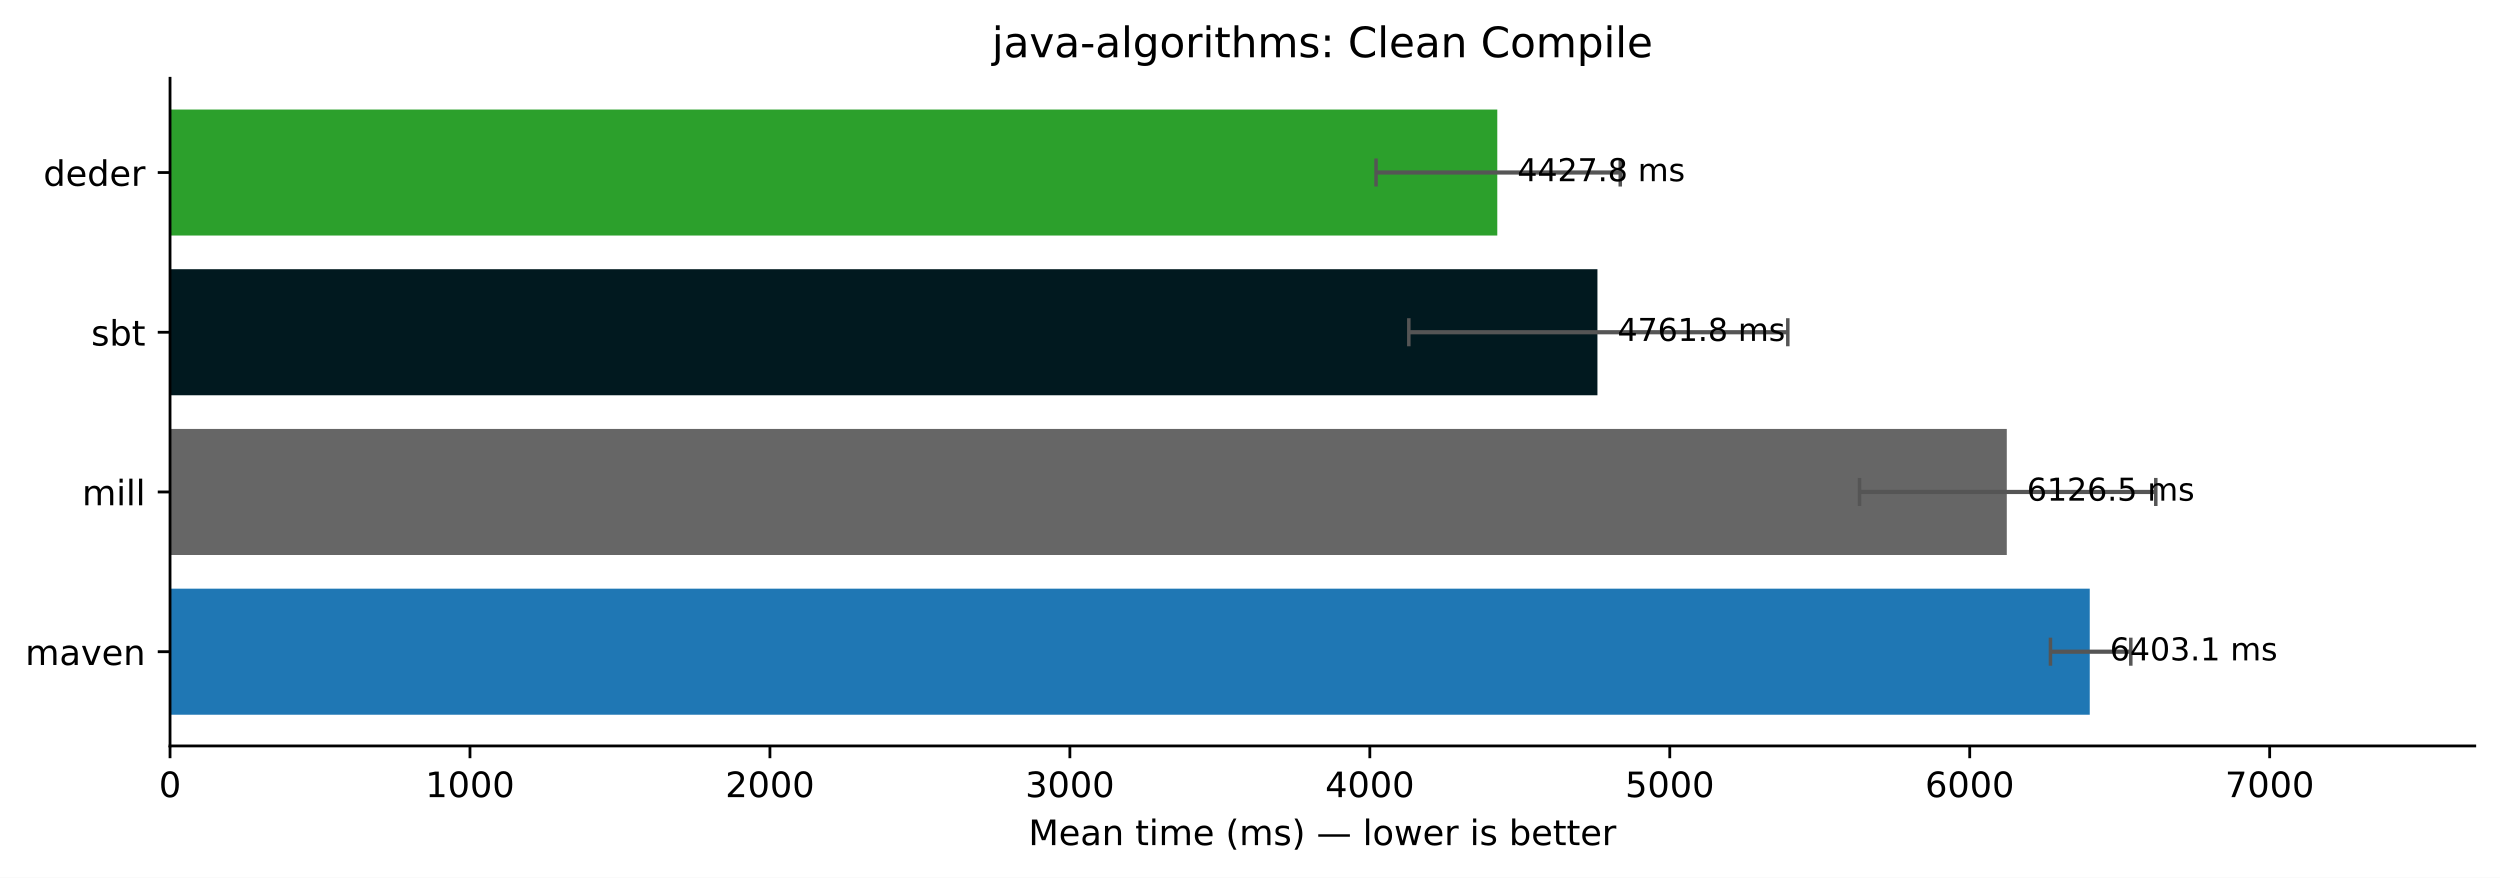
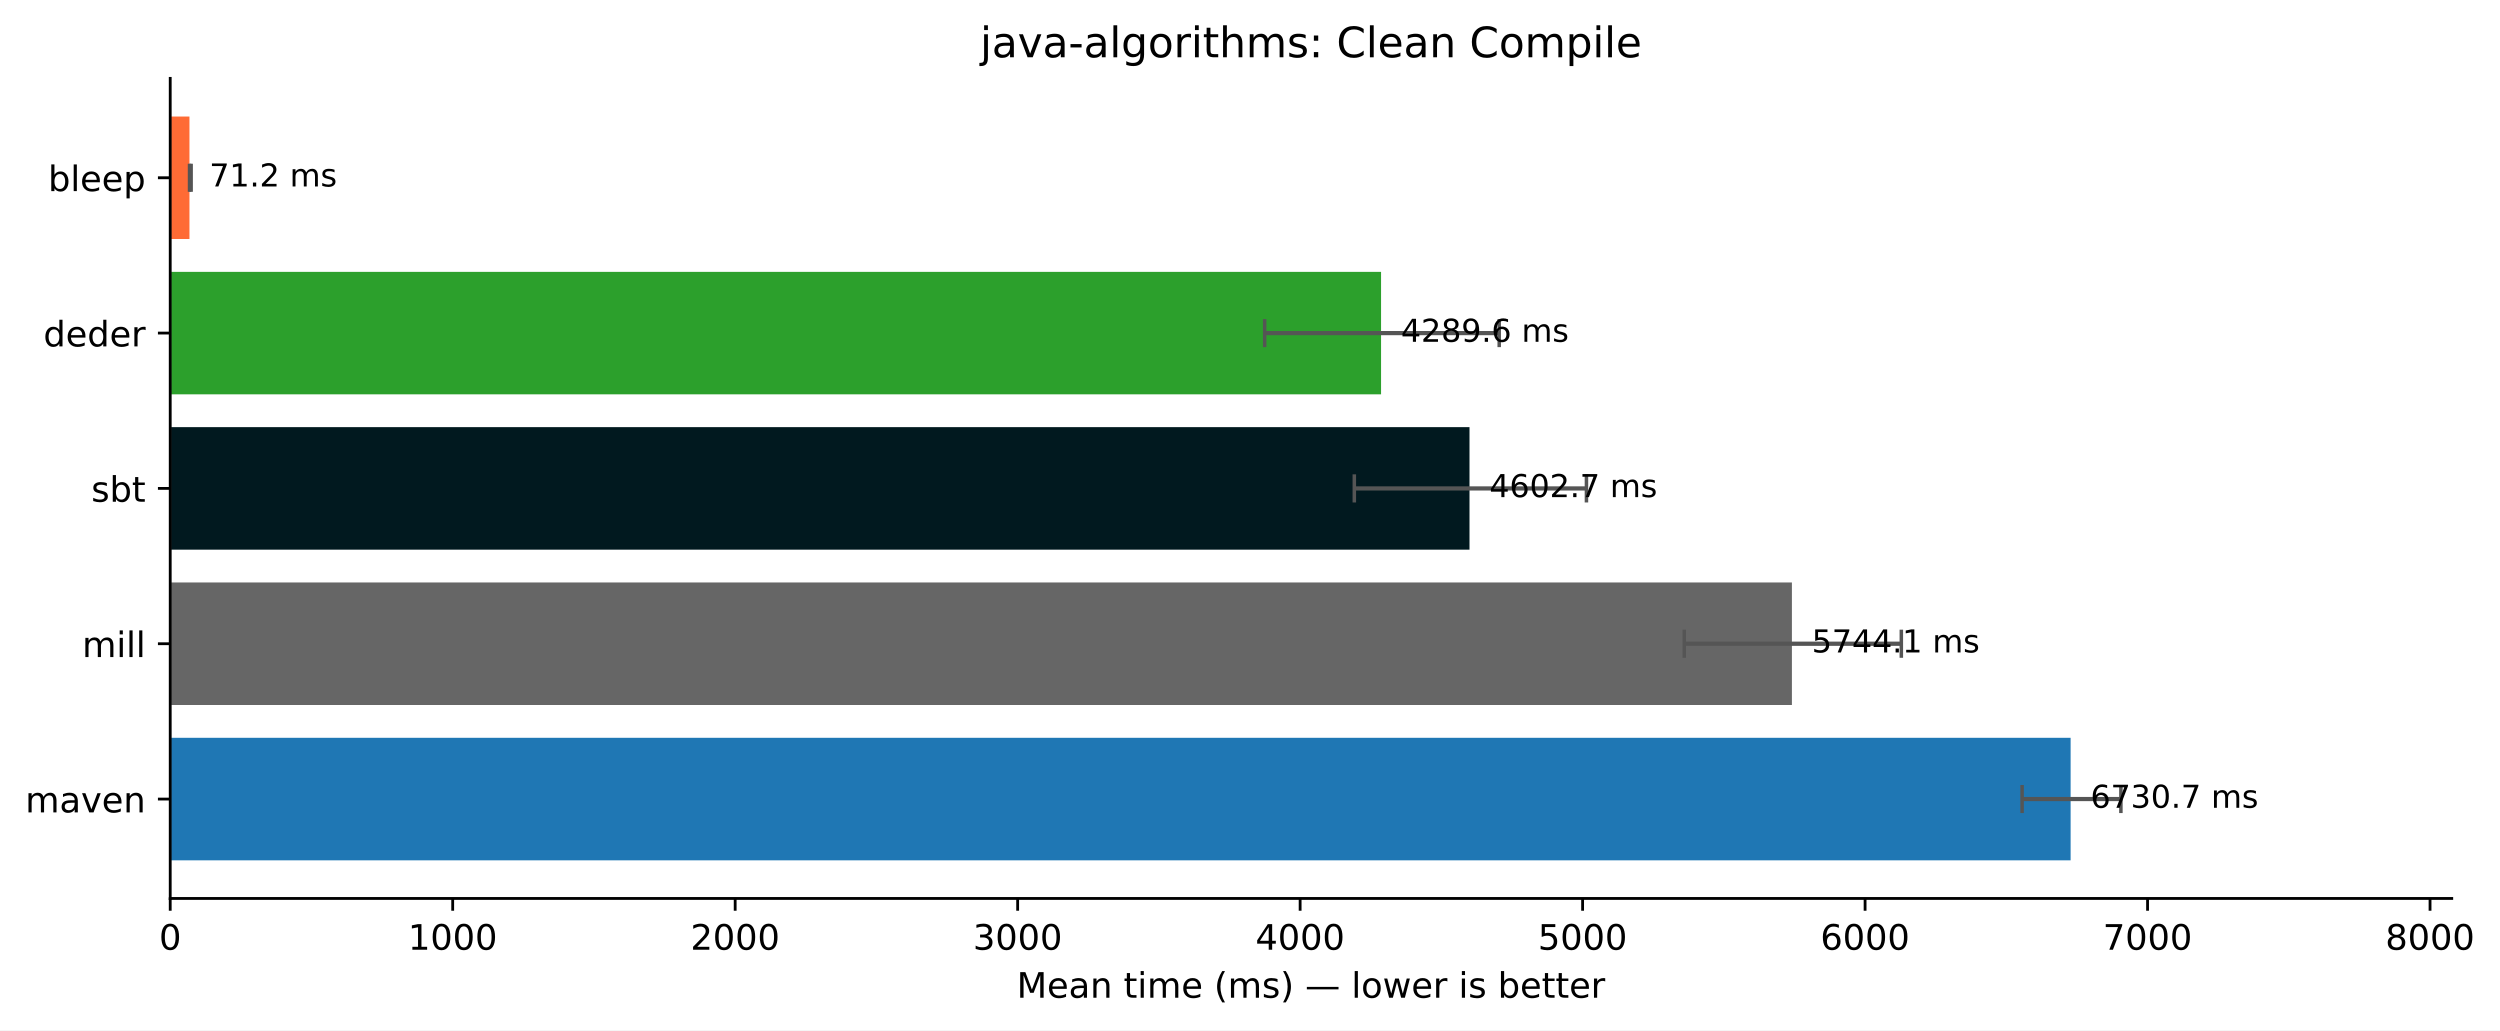
- <svg xmlns="http://www.w3.org/2000/svg" xmlns:xlink="http://www.w3.org/1999/xlink" width="712.788pt" height="250.234pt" viewBox="0 0 712.788 250.234" version="1.1">
+ <svg xmlns="http://www.w3.org/2000/svg" xmlns:xlink="http://www.w3.org/1999/xlink" width="711.995pt" height="293.434pt" viewBox="0 0 711.995 293.434" version="1.1">
  <defs>
    <style type="text/css">*{stroke-linejoin: round; stroke-linecap: butt}</style>
  </defs>
  <g id="figure_1">
    <g id="patch_1">
-       <path d="M 0 250.234  L 712.788 250.234  L 712.788 0  L 0 0  z " style="fill: #ffffff" />
+       <path d="M 0 293.434  L 711.995 293.434  L 711.995 0  L 0 0  z " style="fill: #ffffff" />
    </g>
    <g id="axes_1">
      <g id="patch_2">
-         <path d="M 48.478 212.678  L 705.588 212.678  L 705.588 22.318  L 48.478 22.318  z " style="fill: #ffffff" />
+         <path d="M 48.478 255.878  L 698.254 255.878  L 698.254 22.318  L 48.478 22.318  z " style="fill: #ffffff" />
      </g>
      <g id="patch_3">
-         <path d="M 48.478 204.025  L 596.07 204.025  L 596.07 167.593  L 48.478 167.593  z " clip-path="url(#pfe9e58a4bf)" style="fill: #1f77b4; stroke: #ffffff; stroke-width: 0.5; stroke-linejoin: miter" />
+         <path d="M 48.478 245.262  L 589.958 245.262  L 589.958 209.874  L 48.478 209.874  z " clip-path="url(#pcf0453bbe3)" style="fill: #1f77b4; stroke: #ffffff; stroke-width: 0.5; stroke-linejoin: miter" />
      </g>
      <g id="patch_4">
-         <path d="M 48.478 158.485  L 572.416 158.485  L 572.416 122.052  L 48.478 122.052  z " clip-path="url(#pfe9e58a4bf)" style="fill: #666666; stroke: #ffffff; stroke-width: 0.5; stroke-linejoin: miter" />
+         <path d="M 48.478 201.027  L 510.583 201.027  L 510.583 165.639  L 48.478 165.639  z " clip-path="url(#pcf0453bbe3)" style="fill: #666666; stroke: #ffffff; stroke-width: 0.5; stroke-linejoin: miter" />
      </g>
      <g id="patch_5">
-         <path d="M 48.478 112.944  L 455.703 112.944  L 455.703 76.512  L 48.478 76.512  z " clip-path="url(#pfe9e58a4bf)" style="fill: #01191f; stroke: #ffffff; stroke-width: 0.5; stroke-linejoin: miter" />
+         <path d="M 48.478 156.792  L 418.762 156.792  L 418.762 121.404  L 48.478 121.404  z " clip-path="url(#pcf0453bbe3)" style="fill: #01191f; stroke: #ffffff; stroke-width: 0.5; stroke-linejoin: miter" />
      </g>
      <g id="patch_6">
-         <path d="M 48.478 67.403  L 427.147 67.403  L 427.147 30.971  L 48.478 30.971  z " clip-path="url(#pfe9e58a4bf)" style="fill: #2ca02c; stroke: #ffffff; stroke-width: 0.5; stroke-linejoin: miter" />
+         <path d="M 48.478 112.557  L 393.574 112.557  L 393.574 77.169  L 48.478 77.169  z " clip-path="url(#pcf0453bbe3)" style="fill: #2ca02c; stroke: #ffffff; stroke-width: 0.5; stroke-linejoin: miter" />
+       </g>
+       <g id="patch_7">
+         <path d="M 48.478 68.322  L 54.207 68.322  L 54.207 32.934  L 48.478 32.934  z " clip-path="url(#pcf0453bbe3)" style="fill: #ff6b35; stroke: #ffffff; stroke-width: 0.5; stroke-linejoin: miter" />
      </g>
      <g id="matplotlib.axis_1">
        <g id="xtick_1">
          <g id="line2d_1">
            <defs>
-               <path id="me7ac058f1b" d="M 0 0  L 0 3.5  " style="stroke: #000000; stroke-width: 0.8" />
+               <path id="m99a24c17dc" d="M 0 0  L 0 3.5  " style="stroke: #000000; stroke-width: 0.8" />
            </defs>
            <g>
-               <use xlink:href="#me7ac058f1b" x="48.478" y="212.678" style="stroke: #000000; stroke-width: 0.8" />
+               <use xlink:href="#m99a24c17dc" x="48.478" y="255.878" style="stroke: #000000; stroke-width: 0.8" />
            </g>
          </g>
          <g id="text_1">
-             <g transform="translate(45.29688 227.2766) scale(0.1 -0.1)">
+             <g transform="translate(45.29688 270.4766) scale(0.1 -0.1)">
              <defs>
                <path id="DejaVuSans-30" d="M 2034 4250  Q 1547 4250 1301 3770  Q 1056 3291 1056 2328  Q 1056 1369 1301 889  Q 1547 409 2034 409  Q 2525 409 2770 889  Q 3016 1369 3016 2328  Q 3016 3291 2770 3770  Q 2525 4250 2034 4250  z M 2034 4750  Q 2819 4750 3233 4129  Q 3647 3509 3647 2328  Q 3647 1150 3233 529  Q 2819 -91 2034 -91  Q 1250 -91 836 529  Q 422 1150 422 2328  Q 422 3509 836 4129  Q 1250 4750 2034 4750  z " transform="scale(0.015625)" />
              </defs>
              <use xlink:href="#DejaVuSans-30" />
            </g>
          </g>
        </g>
        <g id="xtick_2">
          <g id="line2d_2">
            <g>
-               <use xlink:href="#me7ac058f1b" x="133.998" y="212.678" style="stroke: #000000; stroke-width: 0.8" />
+               <use xlink:href="#m99a24c17dc" x="128.927" y="255.878" style="stroke: #000000; stroke-width: 0.8" />
            </g>
          </g>
          <g id="text_2">
-             <g transform="translate(121.2729 227.2766) scale(0.1 -0.1)">
+             <g transform="translate(116.2021 270.4766) scale(0.1 -0.1)">
              <defs>
                <path id="DejaVuSans-31" d="M 794 531  L 1825 531  L 1825 4091  L 703 3866  L 703 4441  L 1819 4666  L 2450 4666  L 2450 531  L 3481 531  L 3481 0  L 794 0  L 794 531  z " transform="scale(0.015625)" />
              </defs>
              <use xlink:href="#DejaVuSans-31" />
              <use xlink:href="#DejaVuSans-30" transform="translate(63.62305 0)" />
              <use xlink:href="#DejaVuSans-30" transform="translate(127.2461 0)" />
              <use xlink:href="#DejaVuSans-30" transform="translate(190.8691 0)" />
            </g>
          </g>
        </g>
        <g id="xtick_3">
          <g id="line2d_3">
            <g>
-               <use xlink:href="#me7ac058f1b" x="219.518" y="212.678" style="stroke: #000000; stroke-width: 0.8" />
+               <use xlink:href="#m99a24c17dc" x="209.376" y="255.878" style="stroke: #000000; stroke-width: 0.8" />
            </g>
          </g>
          <g id="text_3">
-             <g transform="translate(206.7926 227.2766) scale(0.1 -0.1)">
+             <g transform="translate(196.651 270.4766) scale(0.1 -0.1)">
              <defs>
                <path id="DejaVuSans-32" d="M 1228 531  L 3431 531  L 3431 0  L 469 0  L 469 531  Q 828 903 1448 1529  Q 2069 2156 2228 2338  Q 2531 2678 2651 2914  Q 2772 3150 2772 3378  Q 2772 3750 2511 3984  Q 2250 4219 1831 4219  Q 1534 4219 1204 4116  Q 875 4013 500 3803  L 500 4441  Q 881 4594 1212 4672  Q 1544 4750 1819 4750  Q 2544 4750 2975 4387  Q 3406 4025 3406 3419  Q 3406 3131 3298 2873  Q 3191 2616 2906 2266  Q 2828 2175 2409 1742  Q 1991 1309 1228 531  z " transform="scale(0.015625)" />
              </defs>
              <use xlink:href="#DejaVuSans-32" />
              <use xlink:href="#DejaVuSans-30" transform="translate(63.62305 0)" />
              <use xlink:href="#DejaVuSans-30" transform="translate(127.2461 0)" />
              <use xlink:href="#DejaVuSans-30" transform="translate(190.8691 0)" />
            </g>
          </g>
        </g>
        <g id="xtick_4">
          <g id="line2d_4">
            <g>
-               <use xlink:href="#me7ac058f1b" x="305.037" y="212.678" style="stroke: #000000; stroke-width: 0.8" />
+               <use xlink:href="#m99a24c17dc" x="289.825" y="255.878" style="stroke: #000000; stroke-width: 0.8" />
            </g>
          </g>
          <g id="text_4">
-             <g transform="translate(292.3124 227.2766) scale(0.1 -0.1)">
+             <g transform="translate(277.0999 270.4766) scale(0.1 -0.1)">
              <defs>
                <path id="DejaVuSans-33" d="M 2597 2516  Q 3050 2419 3304 2112  Q 3559 1806 3559 1356  Q 3559 666 3084 287  Q 2609 -91 1734 -91  Q 1441 -91 1130 -33  Q 819 25 488 141  L 488 750  Q 750 597 1062 519  Q 1375 441 1716 441  Q 2309 441 2620 675  Q 2931 909 2931 1356  Q 2931 1769 2642 2001  Q 2353 2234 1838 2234  L 1294 2234  L 1294 2753  L 1863 2753  Q 2328 2753 2575 2939  Q 2822 3125 2822 3475  Q 2822 3834 2567 4026  Q 2313 4219 1838 4219  Q 1578 4219 1281 4162  Q 984 4106 628 3988  L 628 4550  Q 988 4650 1302 4700  Q 1616 4750 1894 4750  Q 2613 4750 3031 4423  Q 3450 4097 3450 3541  Q 3450 3153 3228 2886  Q 3006 2619 2597 2516  z " transform="scale(0.015625)" />
              </defs>
              <use xlink:href="#DejaVuSans-33" />
              <use xlink:href="#DejaVuSans-30" transform="translate(63.62305 0)" />
              <use xlink:href="#DejaVuSans-30" transform="translate(127.2461 0)" />
              <use xlink:href="#DejaVuSans-30" transform="translate(190.8691 0)" />
            </g>
          </g>
        </g>
        <g id="xtick_5">
          <g id="line2d_5">
            <g>
-               <use xlink:href="#me7ac058f1b" x="390.557" y="212.678" style="stroke: #000000; stroke-width: 0.8" />
+               <use xlink:href="#m99a24c17dc" x="370.274" y="255.878" style="stroke: #000000; stroke-width: 0.8" />
            </g>
          </g>
          <g id="text_5">
-             <g transform="translate(377.8322 227.2766) scale(0.1 -0.1)">
+             <g transform="translate(357.5489 270.4766) scale(0.1 -0.1)">
              <defs>
                <path id="DejaVuSans-34" d="M 2419 4116  L 825 1625  L 2419 1625  L 2419 4116  z M 2253 4666  L 3047 4666  L 3047 1625  L 3713 1625  L 3713 1100  L 3047 1100  L 3047 0  L 2419 0  L 2419 1100  L 313 1100  L 313 1709  L 2253 4666  z " transform="scale(0.015625)" />
              </defs>
              <use xlink:href="#DejaVuSans-34" />
              <use xlink:href="#DejaVuSans-30" transform="translate(63.62305 0)" />
              <use xlink:href="#DejaVuSans-30" transform="translate(127.2461 0)" />
              <use xlink:href="#DejaVuSans-30" transform="translate(190.8691 0)" />
            </g>
          </g>
        </g>
        <g id="xtick_6">
          <g id="line2d_6">
            <g>
-               <use xlink:href="#me7ac058f1b" x="476.077" y="212.678" style="stroke: #000000; stroke-width: 0.8" />
+               <use xlink:href="#m99a24c17dc" x="450.723" y="255.878" style="stroke: #000000; stroke-width: 0.8" />
            </g>
          </g>
          <g id="text_6">
-             <g transform="translate(463.3519 227.2766) scale(0.1 -0.1)">
+             <g transform="translate(437.9978 270.4766) scale(0.1 -0.1)">
              <defs>
                <path id="DejaVuSans-35" d="M 691 4666  L 3169 4666  L 3169 4134  L 1269 4134  L 1269 2991  Q 1406 3038 1543 3061  Q 1681 3084 1819 3084  Q 2600 3084 3056 2656  Q 3513 2228 3513 1497  Q 3513 744 3044 326  Q 2575 -91 1722 -91  Q 1428 -91 1123 -41  Q 819 9 494 109  L 494 744  Q 775 591 1075 516  Q 1375 441 1709 441  Q 2250 441 2565 725  Q 2881 1009 2881 1497  Q 2881 1984 2565 2268  Q 2250 2553 1709 2553  Q 1456 2553 1204 2497  Q 953 2441 691 2322  L 691 4666  z " transform="scale(0.015625)" />
              </defs>
              <use xlink:href="#DejaVuSans-35" />
              <use xlink:href="#DejaVuSans-30" transform="translate(63.62305 0)" />
              <use xlink:href="#DejaVuSans-30" transform="translate(127.2461 0)" />
              <use xlink:href="#DejaVuSans-30" transform="translate(190.8691 0)" />
            </g>
          </g>
        </g>
        <g id="xtick_7">
          <g id="line2d_7">
            <g>
-               <use xlink:href="#me7ac058f1b" x="561.597" y="212.678" style="stroke: #000000; stroke-width: 0.8" />
+               <use xlink:href="#m99a24c17dc" x="531.172" y="255.878" style="stroke: #000000; stroke-width: 0.8" />
            </g>
          </g>
          <g id="text_7">
-             <g transform="translate(548.8717 227.2766) scale(0.1 -0.1)">
+             <g transform="translate(518.4467 270.4766) scale(0.1 -0.1)">
              <defs>
                <path id="DejaVuSans-36" d="M 2113 2584  Q 1688 2584 1439 2293  Q 1191 2003 1191 1497  Q 1191 994 1439 701  Q 1688 409 2113 409  Q 2538 409 2786 701  Q 3034 994 3034 1497  Q 3034 2003 2786 2293  Q 2538 2584 2113 2584  z M 3366 4563  L 3366 3988  Q 3128 4100 2886 4159  Q 2644 4219 2406 4219  Q 1781 4219 1451 3797  Q 1122 3375 1075 2522  Q 1259 2794 1537 2939  Q 1816 3084 2150 3084  Q 2853 3084 3261 2657  Q 3669 2231 3669 1497  Q 3669 778 3244 343  Q 2819 -91 2113 -91  Q 1303 -91 875 529  Q 447 1150 447 2328  Q 447 3434 972 4092  Q 1497 4750 2381 4750  Q 2619 4750 2861 4703  Q 3103 4656 3366 4563  z " transform="scale(0.015625)" />
              </defs>
              <use xlink:href="#DejaVuSans-36" />
              <use xlink:href="#DejaVuSans-30" transform="translate(63.62305 0)" />
              <use xlink:href="#DejaVuSans-30" transform="translate(127.2461 0)" />
              <use xlink:href="#DejaVuSans-30" transform="translate(190.8691 0)" />
            </g>
          </g>
        </g>
        <g id="xtick_8">
          <g id="line2d_8">
            <g>
-               <use xlink:href="#me7ac058f1b" x="647.116" y="212.678" style="stroke: #000000; stroke-width: 0.8" />
+               <use xlink:href="#m99a24c17dc" x="611.621" y="255.878" style="stroke: #000000; stroke-width: 0.8" />
            </g>
          </g>
          <g id="text_8">
-             <g transform="translate(634.3914 227.2766) scale(0.1 -0.1)">
+             <g transform="translate(598.8957 270.4766) scale(0.1 -0.1)">
              <defs>
                <path id="DejaVuSans-37" d="M 525 4666  L 3525 4666  L 3525 4397  L 1831 0  L 1172 0  L 2766 4134  L 525 4134  L 525 4666  z " transform="scale(0.015625)" />
              </defs>
              <use xlink:href="#DejaVuSans-37" />
              <use xlink:href="#DejaVuSans-30" transform="translate(63.62305 0)" />
              <use xlink:href="#DejaVuSans-30" transform="translate(127.2461 0)" />
              <use xlink:href="#DejaVuSans-30" transform="translate(190.8691 0)" />
            </g>
          </g>
        </g>
-         <g id="text_9">
-           <g transform="translate(293.2362 240.9547) scale(0.1 -0.1)">
+         <g id="xtick_9">
+           <g id="line2d_9">
+             <g>
+               <use xlink:href="#m99a24c17dc" x="692.07" y="255.878" style="stroke: #000000; stroke-width: 0.8" />
+             </g>
+           </g>
+           <g id="text_9">
+             <g transform="translate(679.3446 270.4766) scale(0.1 -0.1)">
+               <defs>
+                 <path id="DejaVuSans-38" d="M 2034 2216  Q 1584 2216 1326 1975  Q 1069 1734 1069 1313  Q 1069 891 1326 650  Q 1584 409 2034 409  Q 2484 409 2743 651  Q 3003 894 3003 1313  Q 3003 1734 2745 1975  Q 2488 2216 2034 2216  z M 1403 2484  Q 997 2584 770 2862  Q 544 3141 544 3541  Q 544 4100 942 4425  Q 1341 4750 2034 4750  Q 2731 4750 3128 4425  Q 3525 4100 3525 3541  Q 3525 3141 3298 2862  Q 3072 2584 2669 2484  Q 3125 2378 3379 2068  Q 3634 1759 3634 1313  Q 3634 634 3220 271  Q 2806 -91 2034 -91  Q 1263 -91 848 271  Q 434 634 434 1313  Q 434 1759 690 2068  Q 947 2378 1403 2484  z M 1172 3481  Q 1172 3119 1398 2916  Q 1625 2713 2034 2713  Q 2441 2713 2670 2916  Q 2900 3119 2900 3481  Q 2900 3844 2670 4047  Q 2441 4250 2034 4250  Q 1625 4250 1398 4047  Q 1172 3844 1172 3481  z " transform="scale(0.015625)" />
+               </defs>
+               <use xlink:href="#DejaVuSans-38" />
+               <use xlink:href="#DejaVuSans-30" transform="translate(63.62305 0)" />
+               <use xlink:href="#DejaVuSans-30" transform="translate(127.2461 0)" />
+               <use xlink:href="#DejaVuSans-30" transform="translate(190.8691 0)" />
+             </g>
+           </g>
+         </g>
+         <g id="text_10">
+           <g transform="translate(289.5692 284.1547) scale(0.1 -0.1)">
            <defs>
              <path id="DejaVuSans-4d" d="M 628 4666  L 1569 4666  L 2759 1491  L 3956 4666  L 4897 4666  L 4897 0  L 4281 0  L 4281 4097  L 3078 897  L 2444 897  L 1241 4097  L 1241 0  L 628 0  L 628 4666  z " transform="scale(0.015625)" />
              <path id="DejaVuSans-65" d="M 3597 1894  L 3597 1613  L 953 1613  Q 991 1019 1311 708  Q 1631 397 2203 397  Q 2534 397 2845 478  Q 3156 559 3463 722  L 3463 178  Q 3153 47 2828 -22  Q 2503 -91 2169 -91  Q 1331 -91 842 396  Q 353 884 353 1716  Q 353 2575 817 3079  Q 1281 3584 2069 3584  Q 2775 3584 3186 3129  Q 3597 2675 3597 1894  z M 3022 2063  Q 3016 2534 2758 2815  Q 2500 3097 2075 3097  Q 1594 3097 1305 2825  Q 1016 2553 972 2059  L 3022 2063  z " transform="scale(0.015625)" />
              <path id="DejaVuSans-61" d="M 2194 1759  Q 1497 1759 1228 1600  Q 959 1441 959 1056  Q 959 750 1161 570  Q 1363 391 1709 391  Q 2188 391 2477 730  Q 2766 1069 2766 1631  L 2766 1759  L 2194 1759  z M 3341 1997  L 3341 0  L 2766 0  L 2766 531  Q 2569 213 2275 61  Q 1981 -91 1556 -91  Q 1019 -91 701 211  Q 384 513 384 1019  Q 384 1609 779 1909  Q 1175 2209 1959 2209  L 2766 2209  L 2766 2266  Q 2766 2663 2505 2880  Q 2244 3097 1772 3097  Q 1472 3097 1187 3025  Q 903 2953 641 2809  L 641 3341  Q 956 3463 1253 3523  Q 1550 3584 1831 3584  Q 2591 3584 2966 3190  Q 3341 2797 3341 1997  z " transform="scale(0.015625)" />
              <path id="DejaVuSans-6e" d="M 3513 2113  L 3513 0  L 2938 0  L 2938 2094  Q 2938 2591 2744 2837  Q 2550 3084 2163 3084  Q 1697 3084 1428 2787  Q 1159 2491 1159 1978  L 1159 0  L 581 0  L 581 3500  L 1159 3500  L 1159 2956  Q 1366 3272 1645 3428  Q 1925 3584 2291 3584  Q 2894 3584 3203 3211  Q 3513 2838 3513 2113  z " transform="scale(0.015625)" />
              <path id="DejaVuSans-20" transform="scale(0.015625)" />
              <path id="DejaVuSans-74" d="M 1172 4494  L 1172 3500  L 2356 3500  L 2356 3053  L 1172 3053  L 1172 1153  Q 1172 725 1289 603  Q 1406 481 1766 481  L 2356 481  L 2356 0  L 1766 0  Q 1100 0 847 248  Q 594 497 594 1153  L 594 3053  L 172 3053  L 172 3500  L 594 3500  L 594 4494  L 1172 4494  z " transform="scale(0.015625)" />
              <path id="DejaVuSans-69" d="M 603 3500  L 1178 3500  L 1178 0  L 603 0  L 603 3500  z M 603 4863  L 1178 4863  L 1178 4134  L 603 4134  L 603 4863  z " transform="scale(0.015625)" />
              <path id="DejaVuSans-6d" d="M 3328 2828  Q 3544 3216 3844 3400  Q 4144 3584 4550 3584  Q 5097 3584 5394 3201  Q 5691 2819 5691 2113  L 5691 0  L 5113 0  L 5113 2094  Q 5113 2597 4934 2840  Q 4756 3084 4391 3084  Q 3944 3084 3684 2787  Q 3425 2491 3425 1978  L 3425 0  L 2847 0  L 2847 2094  Q 2847 2600 2669 2842  Q 2491 3084 2119 3084  Q 1678 3084 1418 2786  Q 1159 2488 1159 1978  L 1159 0  L 581 0  L 581 3500  L 1159 3500  L 1159 2956  Q 1356 3278 1631 3431  Q 1906 3584 2284 3584  Q 2666 3584 2933 3390  Q 3200 3197 3328 2828  z " transform="scale(0.015625)" />
              <path id="DejaVuSans-28" d="M 1984 4856  Q 1566 4138 1362 3434  Q 1159 2731 1159 2009  Q 1159 1288 1364 580  Q 1569 -128 1984 -844  L 1484 -844  Q 1016 -109 783 600  Q 550 1309 550 2009  Q 550 2706 781 3412  Q 1013 4119 1484 4856  L 1984 4856  z " transform="scale(0.015625)" />
              <path id="DejaVuSans-73" d="M 2834 3397  L 2834 2853  Q 2591 2978 2328 3040  Q 2066 3103 1784 3103  Q 1356 3103 1142 2972  Q 928 2841 928 2578  Q 928 2378 1081 2264  Q 1234 2150 1697 2047  L 1894 2003  Q 2506 1872 2764 1633  Q 3022 1394 3022 966  Q 3022 478 2636 193  Q 2250 -91 1575 -91  Q 1294 -91 989 -36  Q 684 19 347 128  L 347 722  Q 666 556 975 473  Q 1284 391 1588 391  Q 1994 391 2212 530  Q 2431 669 2431 922  Q 2431 1156 2273 1281  Q 2116 1406 1581 1522  L 1381 1569  Q 847 1681 609 1914  Q 372 2147 372 2553  Q 372 3047 722 3315  Q 1072 3584 1716 3584  Q 2034 3584 2315 3537  Q 2597 3491 2834 3397  z " transform="scale(0.015625)" />
              <path id="DejaVuSans-29" d="M 513 4856  L 1013 4856  Q 1481 4119 1714 3412  Q 1947 2706 1947 2009  Q 1947 1309 1714 600  Q 1481 -109 1013 -844  L 513 -844  Q 928 -128 1133 580  Q 1338 1288 1338 2009  Q 1338 2731 1133 3434  Q 928 4138 513 4856  z " transform="scale(0.015625)" />
              <path id="DejaVuSans-2014" d="M 313 1978  L 6088 1978  L 6088 1528  L 313 1528  L 313 1978  z " transform="scale(0.015625)" />
              <path id="DejaVuSans-6c" d="M 603 4863  L 1178 4863  L 1178 0  L 603 0  L 603 4863  z " transform="scale(0.015625)" />
              <path id="DejaVuSans-6f" d="M 1959 3097  Q 1497 3097 1228 2736  Q 959 2375 959 1747  Q 959 1119 1226 758  Q 1494 397 1959 397  Q 2419 397 2687 759  Q 2956 1122 2956 1747  Q 2956 2369 2687 2733  Q 2419 3097 1959 3097  z M 1959 3584  Q 2709 3584 3137 3096  Q 3566 2609 3566 1747  Q 3566 888 3137 398  Q 2709 -91 1959 -91  Q 1206 -91 779 398  Q 353 888 353 1747  Q 353 2609 779 3096  Q 1206 3584 1959 3584  z " transform="scale(0.015625)" />
              <path id="DejaVuSans-77" d="M 269 3500  L 844 3500  L 1563 769  L 2278 3500  L 2956 3500  L 3675 769  L 4391 3500  L 4966 3500  L 4050 0  L 3372 0  L 2619 2869  L 1863 0  L 1184 0  L 269 3500  z " transform="scale(0.015625)" />
              <path id="DejaVuSans-72" d="M 2631 2963  Q 2534 3019 2420 3045  Q 2306 3072 2169 3072  Q 1681 3072 1420 2755  Q 1159 2438 1159 1844  L 1159 0  L 581 0  L 581 3500  L 1159 3500  L 1159 2956  Q 1341 3275 1631 3429  Q 1922 3584 2338 3584  Q 2397 3584 2469 3576  Q 2541 3569 2628 3553  L 2631 2963  z " transform="scale(0.015625)" />
              <path id="DejaVuSans-62" d="M 3116 1747  Q 3116 2381 2855 2742  Q 2594 3103 2138 3103  Q 1681 3103 1420 2742  Q 1159 2381 1159 1747  Q 1159 1113 1420 752  Q 1681 391 2138 391  Q 2594 391 2855 752  Q 3116 1113 3116 1747  z M 1159 2969  Q 1341 3281 1617 3432  Q 1894 3584 2278 3584  Q 2916 3584 3314 3078  Q 3713 2572 3713 1747  Q 3713 922 3314 415  Q 2916 -91 2278 -91  Q 1894 -91 1617 61  Q 1341 213 1159 525  L 1159 0  L 581 0  L 581 4863  L 1159 4863  L 1159 2969  z " transform="scale(0.015625)" />
            </defs>
            <use xlink:href="#DejaVuSans-4d" />
            <use xlink:href="#DejaVuSans-65" transform="translate(86.2793 0)" />
            <use xlink:href="#DejaVuSans-61" transform="translate(147.8027 0)" />
            <use xlink:href="#DejaVuSans-6e" transform="translate(209.082 0)" />
            <use xlink:href="#DejaVuSans-20" transform="translate(272.4609 0)" />
            <use xlink:href="#DejaVuSans-74" transform="translate(304.248 0)" />
            <use xlink:href="#DejaVuSans-69" transform="translate(343.457 0)" />
            <use xlink:href="#DejaVuSans-6d" transform="translate(371.2402 0)" />
            <use xlink:href="#DejaVuSans-65" transform="translate(468.6523 0)" />
            <use xlink:href="#DejaVuSans-20" transform="translate(530.1758 0)" />
            <use xlink:href="#DejaVuSans-28" transform="translate(561.9629 0)" />
            <use xlink:href="#DejaVuSans-6d" transform="translate(600.9766 0)" />
            <use xlink:href="#DejaVuSans-73" transform="translate(698.3887 0)" />
            <use xlink:href="#DejaVuSans-29" transform="translate(750.4883 0)" />
            <use xlink:href="#DejaVuSans-20" transform="translate(789.502 0)" />
            <use xlink:href="#DejaVuSans-2014" transform="translate(821.2891 0)" />
            <use xlink:href="#DejaVuSans-20" transform="translate(921.2891 0)" />
            <use xlink:href="#DejaVuSans-6c" transform="translate(953.0762 0)" />
            <use xlink:href="#DejaVuSans-6f" transform="translate(980.8594 0)" />
            <use xlink:href="#DejaVuSans-77" transform="translate(1042.041 0)" />
            <use xlink:href="#DejaVuSans-65" transform="translate(1123.828 0)" />
            <use xlink:href="#DejaVuSans-72" transform="translate(1185.352 0)" />
            <use xlink:href="#DejaVuSans-20" transform="translate(1226.465 0)" />
            <use xlink:href="#DejaVuSans-69" transform="translate(1258.252 0)" />
            <use xlink:href="#DejaVuSans-73" transform="translate(1286.035 0)" />
            <use xlink:href="#DejaVuSans-20" transform="translate(1338.135 0)" />
            <use xlink:href="#DejaVuSans-62" transform="translate(1369.922 0)" />
            <use xlink:href="#DejaVuSans-65" transform="translate(1433.398 0)" />
            <use xlink:href="#DejaVuSans-74" transform="translate(1494.922 0)" />
            <use xlink:href="#DejaVuSans-74" transform="translate(1534.131 0)" />
            <use xlink:href="#DejaVuSans-65" transform="translate(1573.34 0)" />
            <use xlink:href="#DejaVuSans-72" transform="translate(1634.863 0)" />
          </g>
        </g>
      </g>
      <g id="matplotlib.axis_2">
        <g id="ytick_1">
-           <g id="line2d_9">
+           <g id="line2d_10">
            <defs>
-               <path id="mede4c63b3a" d="M 0 0  L -3.5 0  " style="stroke: #000000; stroke-width: 0.8" />
+               <path id="m77fbd0bdd7" d="M 0 0  L -3.5 0  " style="stroke: #000000; stroke-width: 0.8" />
            </defs>
            <g>
-               <use xlink:href="#mede4c63b3a" x="48.478" y="185.809" style="stroke: #000000; stroke-width: 0.8" />
-             </g>
-           </g>
-           <g id="text_10">
-             <g transform="translate(7.2 189.6083) scale(0.1 -0.1)">
+               <use xlink:href="#m77fbd0bdd7" x="48.478" y="227.568" style="stroke: #000000; stroke-width: 0.8" />
+             </g>
+           </g>
+           <g id="text_11">
+             <g transform="translate(7.2 231.367) scale(0.1 -0.1)">
              <defs>
                <path id="DejaVuSans-76" d="M 191 3500  L 800 3500  L 1894 563  L 2988 3500  L 3597 3500  L 2284 0  L 1503 0  L 191 3500  z " transform="scale(0.015625)" />
              </defs>
              <use xlink:href="#DejaVuSans-6d" />
              <use xlink:href="#DejaVuSans-61" transform="translate(97.41211 0)" />
              <use xlink:href="#DejaVuSans-76" transform="translate(158.6914 0)" />
              <use xlink:href="#DejaVuSans-65" transform="translate(217.8711 0)" />
              <use xlink:href="#DejaVuSans-6e" transform="translate(279.3945 0)" />
            </g>
          </g>
        </g>
        <g id="ytick_2">
-           <g id="line2d_10">
-             <g>
-               <use xlink:href="#mede4c63b3a" x="48.478" y="140.268" style="stroke: #000000; stroke-width: 0.8" />
-             </g>
-           </g>
-           <g id="text_11">
-             <g transform="translate(23.40312 144.0677) scale(0.1 -0.1)">
+           <g id="line2d_11">
+             <g>
+               <use xlink:href="#m77fbd0bdd7" x="48.478" y="183.333" style="stroke: #000000; stroke-width: 0.8" />
+             </g>
+           </g>
+           <g id="text_12">
+             <g transform="translate(23.40312 187.1322) scale(0.1 -0.1)">
              <use xlink:href="#DejaVuSans-6d" />
              <use xlink:href="#DejaVuSans-69" transform="translate(97.41211 0)" />
              <use xlink:href="#DejaVuSans-6c" transform="translate(125.1953 0)" />
              <use xlink:href="#DejaVuSans-6c" transform="translate(152.9785 0)" />
            </g>
          </g>
        </g>
        <g id="ytick_3">
-           <g id="line2d_11">
-             <g>
-               <use xlink:href="#mede4c63b3a" x="48.478" y="94.728" style="stroke: #000000; stroke-width: 0.8" />
-             </g>
-           </g>
-           <g id="text_12">
-             <g transform="translate(26 98.52701) scale(0.1 -0.1)">
+           <g id="line2d_12">
+             <g>
+               <use xlink:href="#m77fbd0bdd7" x="48.478" y="139.098" style="stroke: #000000; stroke-width: 0.8" />
+             </g>
+           </g>
+           <g id="text_13">
+             <g transform="translate(26 142.8973) scale(0.1 -0.1)">
              <use xlink:href="#DejaVuSans-73" />
              <use xlink:href="#DejaVuSans-62" transform="translate(52.09961 0)" />
              <use xlink:href="#DejaVuSans-74" transform="translate(115.5762 0)" />
            </g>
          </g>
        </g>
        <g id="ytick_4">
-           <g id="line2d_12">
-             <g>
-               <use xlink:href="#mede4c63b3a" x="48.478" y="49.187" style="stroke: #000000; stroke-width: 0.8" />
-             </g>
-           </g>
-           <g id="text_13">
-             <g transform="translate(12.36406 52.98634) scale(0.1 -0.1)">
+           <g id="line2d_13">
+             <g>
+               <use xlink:href="#m77fbd0bdd7" x="48.478" y="94.863" style="stroke: #000000; stroke-width: 0.8" />
+             </g>
+           </g>
+           <g id="text_14">
+             <g transform="translate(12.36406 98.6625) scale(0.1 -0.1)">
              <defs>
                <path id="DejaVuSans-64" d="M 2906 2969  L 2906 4863  L 3481 4863  L 3481 0  L 2906 0  L 2906 525  Q 2725 213 2448 61  Q 2172 -91 1784 -91  Q 1150 -91 751 415  Q 353 922 353 1747  Q 353 2572 751 3078  Q 1150 3584 1784 3584  Q 2172 3584 2448 3432  Q 2725 3281 2906 2969  z M 947 1747  Q 947 1113 1208 752  Q 1469 391 1925 391  Q 2381 391 2643 752  Q 2906 1113 2906 1747  Q 2906 2381 2643 2742  Q 2381 3103 1925 3103  Q 1469 3103 1208 2742  Q 947 2381 947 1747  z " transform="scale(0.015625)" />
              </defs>
              <use xlink:href="#DejaVuSans-64" />
              <use xlink:href="#DejaVuSans-65" transform="translate(63.47656 0)" />
              <use xlink:href="#DejaVuSans-64" transform="translate(125 0)" />
              <use xlink:href="#DejaVuSans-65" transform="translate(188.4766 0)" />
              <use xlink:href="#DejaVuSans-72" transform="translate(250 0)" />
            </g>
          </g>
        </g>
+         <g id="ytick_5">
+           <g id="line2d_14">
+             <g>
+               <use xlink:href="#m77fbd0bdd7" x="48.478" y="50.628" style="stroke: #000000; stroke-width: 0.8" />
+             </g>
+           </g>
+           <g id="text_15">
+             <g transform="translate(13.69688 54.42765) scale(0.1 -0.1)">
+               <defs>
+                 <path id="DejaVuSans-70" d="M 1159 525  L 1159 -1331  L 581 -1331  L 581 3500  L 1159 3500  L 1159 2969  Q 1341 3281 1617 3432  Q 1894 3584 2278 3584  Q 2916 3584 3314 3078  Q 3713 2572 3713 1747  Q 3713 922 3314 415  Q 2916 -91 2278 -91  Q 1894 -91 1617 61  Q 1341 213 1159 525  z M 3116 1747  Q 3116 2381 2855 2742  Q 2594 3103 2138 3103  Q 1681 3103 1420 2742  Q 1159 2381 1159 1747  Q 1159 1113 1420 752  Q 1681 391 2138 391  Q 2594 391 2855 752  Q 3116 1113 3116 1747  z " transform="scale(0.015625)" />
+               </defs>
+               <use xlink:href="#DejaVuSans-62" />
+               <use xlink:href="#DejaVuSans-6c" transform="translate(63.47656 0)" />
+               <use xlink:href="#DejaVuSans-65" transform="translate(91.25977 0)" />
+               <use xlink:href="#DejaVuSans-65" transform="translate(152.7832 0)" />
+               <use xlink:href="#DejaVuSans-70" transform="translate(214.3066 0)" />
+             </g>
+           </g>
+         </g>
      </g>
      <g id="LineCollection_1">
-         <path d="M 584.616 185.809  L 607.523 185.809  " clip-path="url(#pfe9e58a4bf)" style="fill: none; stroke: #555555; stroke-width: 1.2" />
-         <path d="M 530.184 140.268  L 614.647 140.268  " clip-path="url(#pfe9e58a4bf)" style="fill: none; stroke: #555555; stroke-width: 1.2" />
-         <path d="M 401.678 94.728  L 509.729 94.728  " clip-path="url(#pfe9e58a4bf)" style="fill: none; stroke: #555555; stroke-width: 1.2" />
-         <path d="M 392.334 49.187  L 461.96 49.187  " clip-path="url(#pfe9e58a4bf)" style="fill: none; stroke: #555555; stroke-width: 1.2" />
-       </g>
-       <g id="line2d_13">
+         <path d="M 575.889 227.568  L 604.027 227.568  " clip-path="url(#pcf0453bbe3)" style="fill: none; stroke: #555555; stroke-width: 1.2" />
+         <path d="M 479.671 183.333  L 541.494 183.333  " clip-path="url(#pcf0453bbe3)" style="fill: none; stroke: #555555; stroke-width: 1.2" />
+         <path d="M 385.708 139.098  L 451.817 139.098  " clip-path="url(#pcf0453bbe3)" style="fill: none; stroke: #555555; stroke-width: 1.2" />
+         <path d="M 360.174 94.863  L 426.975 94.863  " clip-path="url(#pcf0453bbe3)" style="fill: none; stroke: #555555; stroke-width: 1.2" />
+         <path d="M 53.979 50.628  L 54.435 50.628  " clip-path="url(#pcf0453bbe3)" style="fill: none; stroke: #555555; stroke-width: 1.2" />
+       </g>
+       <g id="line2d_15">
        <defs>
-           <path id="mb405ef26af" d="M 0 4  L 0 -4  " style="stroke: #555555" />
+           <path id="md4fd75af73" d="M 0 4  L 0 -4  " style="stroke: #555555" />
        </defs>
-         <g clip-path="url(#pfe9e58a4bf)">
-           <use xlink:href="#mb405ef26af" x="584.616" y="185.809" style="fill: #1f77b4; stroke: #555555" />
-           <use xlink:href="#mb405ef26af" x="530.184" y="140.268" style="fill: #1f77b4; stroke: #555555" />
-           <use xlink:href="#mb405ef26af" x="401.678" y="94.728" style="fill: #1f77b4; stroke: #555555" />
-           <use xlink:href="#mb405ef26af" x="392.334" y="49.187" style="fill: #1f77b4; stroke: #555555" />
-         </g>
-       </g>
-       <g id="line2d_14">
-         <g clip-path="url(#pfe9e58a4bf)">
-           <use xlink:href="#mb405ef26af" x="607.523" y="185.809" style="fill: #1f77b4; stroke: #555555" />
-           <use xlink:href="#mb405ef26af" x="614.647" y="140.268" style="fill: #1f77b4; stroke: #555555" />
-           <use xlink:href="#mb405ef26af" x="509.729" y="94.728" style="fill: #1f77b4; stroke: #555555" />
-           <use xlink:href="#mb405ef26af" x="461.96" y="49.187" style="fill: #1f77b4; stroke: #555555" />
-         </g>
-       </g>
-       <g id="patch_7">
-         <path d="M 48.478 212.678  L 48.478 22.318  " style="fill: none; stroke: #000000; stroke-width: 0.8; stroke-linejoin: miter; stroke-linecap: square" />
+         <g clip-path="url(#pcf0453bbe3)">
+           <use xlink:href="#md4fd75af73" x="575.889" y="227.568" style="fill: #1f77b4; stroke: #555555" />
+           <use xlink:href="#md4fd75af73" x="479.671" y="183.333" style="fill: #1f77b4; stroke: #555555" />
+           <use xlink:href="#md4fd75af73" x="385.708" y="139.098" style="fill: #1f77b4; stroke: #555555" />
+           <use xlink:href="#md4fd75af73" x="360.174" y="94.863" style="fill: #1f77b4; stroke: #555555" />
+           <use xlink:href="#md4fd75af73" x="53.979" y="50.628" style="fill: #1f77b4; stroke: #555555" />
+         </g>
+       </g>
+       <g id="line2d_16">
+         <g clip-path="url(#pcf0453bbe3)">
+           <use xlink:href="#md4fd75af73" x="604.027" y="227.568" style="fill: #1f77b4; stroke: #555555" />
+           <use xlink:href="#md4fd75af73" x="541.494" y="183.333" style="fill: #1f77b4; stroke: #555555" />
+           <use xlink:href="#md4fd75af73" x="451.817" y="139.098" style="fill: #1f77b4; stroke: #555555" />
+           <use xlink:href="#md4fd75af73" x="426.975" y="94.863" style="fill: #1f77b4; stroke: #555555" />
+           <use xlink:href="#md4fd75af73" x="54.435" y="50.628" style="fill: #1f77b4; stroke: #555555" />
+         </g>
      </g>
      <g id="patch_8">
-         <path d="M 48.478 212.678  L 705.588 212.678  " style="fill: none; stroke: #000000; stroke-width: 0.8; stroke-linejoin: miter; stroke-linecap: square" />
-       </g>
-       <g id="text_14">
-         <g transform="translate(601.5457 188.2926) scale(0.09 -0.09)">
+         <path d="M 48.478 255.878  L 48.478 22.318  " style="fill: none; stroke: #000000; stroke-width: 0.8; stroke-linejoin: miter; stroke-linecap: square" />
+       </g>
+       <g id="patch_9">
+         <path d="M 48.478 255.878  L 698.254 255.878  " style="fill: none; stroke: #000000; stroke-width: 0.8; stroke-linejoin: miter; stroke-linecap: square" />
+       </g>
+       <g id="text_16">
+         <g transform="translate(595.3729 230.0513) scale(0.09 -0.09)">
          <defs>
            <path id="DejaVuSans-2e" d="M 684 794  L 1344 794  L 1344 0  L 684 0  L 684 794  z " transform="scale(0.015625)" />
          </defs>
          <use xlink:href="#DejaVuSans-36" />
-           <use xlink:href="#DejaVuSans-34" transform="translate(63.62305 0)" />
-           <use xlink:href="#DejaVuSans-30" transform="translate(127.2461 0)" />
-           <use xlink:href="#DejaVuSans-33" transform="translate(190.8691 0)" />
+           <use xlink:href="#DejaVuSans-37" transform="translate(63.62305 0)" />
+           <use xlink:href="#DejaVuSans-33" transform="translate(127.2461 0)" />
+           <use xlink:href="#DejaVuSans-30" transform="translate(190.8691 0)" />
+           <use xlink:href="#DejaVuSans-2e" transform="translate(254.4922 0)" />
+           <use xlink:href="#DejaVuSans-37" transform="translate(286.2793 0)" />
+           <use xlink:href="#DejaVuSans-20" transform="translate(349.9023 0)" />
+           <use xlink:href="#DejaVuSans-6d" transform="translate(381.6895 0)" />
+           <use xlink:href="#DejaVuSans-73" transform="translate(479.1016 0)" />
+         </g>
+       </g>
+       <g id="text_17">
+         <g transform="translate(515.9974 185.8164) scale(0.09 -0.09)">
+           <use xlink:href="#DejaVuSans-35" />
+           <use xlink:href="#DejaVuSans-37" transform="translate(63.62305 0)" />
+           <use xlink:href="#DejaVuSans-34" transform="translate(127.2461 0)" />
+           <use xlink:href="#DejaVuSans-34" transform="translate(190.8691 0)" />
          <use xlink:href="#DejaVuSans-2e" transform="translate(254.4922 0)" />
          <use xlink:href="#DejaVuSans-31" transform="translate(286.2793 0)" />
          <use xlink:href="#DejaVuSans-20" transform="translate(349.9023 0)" />
          <use xlink:href="#DejaVuSans-6d" transform="translate(381.6895 0)" />
          <use xlink:href="#DejaVuSans-73" transform="translate(479.1016 0)" />
        </g>
      </g>
-       <g id="text_15">
-         <g transform="translate(577.8914 142.7519) scale(0.09 -0.09)">
-           <use xlink:href="#DejaVuSans-36" />
-           <use xlink:href="#DejaVuSans-31" transform="translate(63.62305 0)" />
-           <use xlink:href="#DejaVuSans-32" transform="translate(127.2461 0)" />
-           <use xlink:href="#DejaVuSans-36" transform="translate(190.8691 0)" />
+       <g id="text_18">
+         <g transform="translate(424.1771 141.5816) scale(0.09 -0.09)">
+           <use xlink:href="#DejaVuSans-34" />
+           <use xlink:href="#DejaVuSans-36" transform="translate(63.62305 0)" />
+           <use xlink:href="#DejaVuSans-30" transform="translate(127.2461 0)" />
+           <use xlink:href="#DejaVuSans-32" transform="translate(190.8691 0)" />
          <use xlink:href="#DejaVuSans-2e" transform="translate(254.4922 0)" />
-           <use xlink:href="#DejaVuSans-35" transform="translate(286.2793 0)" />
+           <use xlink:href="#DejaVuSans-37" transform="translate(286.2793 0)" />
          <use xlink:href="#DejaVuSans-20" transform="translate(349.9023 0)" />
          <use xlink:href="#DejaVuSans-6d" transform="translate(381.6895 0)" />
          <use xlink:href="#DejaVuSans-73" transform="translate(479.1016 0)" />
        </g>
      </g>
-       <g id="text_16">
-         <g transform="translate(461.1794 97.21123) scale(0.09 -0.09)">
+       <g id="text_19">
+         <g transform="translate(398.989 97.34671) scale(0.09 -0.09)">
          <defs>
-             <path id="DejaVuSans-38" d="M 2034 2216  Q 1584 2216 1326 1975  Q 1069 1734 1069 1313  Q 1069 891 1326 650  Q 1584 409 2034 409  Q 2484 409 2743 651  Q 3003 894 3003 1313  Q 3003 1734 2745 1975  Q 2488 2216 2034 2216  z M 1403 2484  Q 997 2584 770 2862  Q 544 3141 544 3541  Q 544 4100 942 4425  Q 1341 4750 2034 4750  Q 2731 4750 3128 4425  Q 3525 4100 3525 3541  Q 3525 3141 3298 2862  Q 3072 2584 2669 2484  Q 3125 2378 3379 2068  Q 3634 1759 3634 1313  Q 3634 634 3220 271  Q 2806 -91 2034 -91  Q 1263 -91 848 271  Q 434 634 434 1313  Q 434 1759 690 2068  Q 947 2378 1403 2484  z M 1172 3481  Q 1172 3119 1398 2916  Q 1625 2713 2034 2713  Q 2441 2713 2670 2916  Q 2900 3119 2900 3481  Q 2900 3844 2670 4047  Q 2441 4250 2034 4250  Q 1625 4250 1398 4047  Q 1172 3844 1172 3481  z " transform="scale(0.015625)" />
+             <path id="DejaVuSans-39" d="M 703 97  L 703 672  Q 941 559 1184 500  Q 1428 441 1663 441  Q 2288 441 2617 861  Q 2947 1281 2994 2138  Q 2813 1869 2534 1725  Q 2256 1581 1919 1581  Q 1219 1581 811 2004  Q 403 2428 403 3163  Q 403 3881 828 4315  Q 1253 4750 1959 4750  Q 2769 4750 3195 4129  Q 3622 3509 3622 2328  Q 3622 1225 3098 567  Q 2575 -91 1691 -91  Q 1453 -91 1209 -44  Q 966 3 703 97  z M 1959 2075  Q 2384 2075 2632 2365  Q 2881 2656 2881 3163  Q 2881 3666 2632 3958  Q 2384 4250 1959 4250  Q 1534 4250 1286 3958  Q 1038 3666 1038 3163  Q 1038 2656 1286 2365  Q 1534 2075 1959 2075  z " transform="scale(0.015625)" />
          </defs>
          <use xlink:href="#DejaVuSans-34" />
-           <use xlink:href="#DejaVuSans-37" transform="translate(63.62305 0)" />
-           <use xlink:href="#DejaVuSans-36" transform="translate(127.2461 0)" />
-           <use xlink:href="#DejaVuSans-31" transform="translate(190.8691 0)" />
+           <use xlink:href="#DejaVuSans-32" transform="translate(63.62305 0)" />
+           <use xlink:href="#DejaVuSans-38" transform="translate(127.2461 0)" />
+           <use xlink:href="#DejaVuSans-39" transform="translate(190.8691 0)" />
          <use xlink:href="#DejaVuSans-2e" transform="translate(254.4922 0)" />
-           <use xlink:href="#DejaVuSans-38" transform="translate(286.2793 0)" />
+           <use xlink:href="#DejaVuSans-36" transform="translate(286.2793 0)" />
          <use xlink:href="#DejaVuSans-20" transform="translate(349.9023 0)" />
          <use xlink:href="#DejaVuSans-6d" transform="translate(381.6895 0)" />
          <use xlink:href="#DejaVuSans-73" transform="translate(479.1016 0)" />
        </g>
      </g>
-       <g id="text_17">
-         <g transform="translate(432.6227 51.67056) scale(0.09 -0.09)">
-           <use xlink:href="#DejaVuSans-34" />
-           <use xlink:href="#DejaVuSans-34" transform="translate(63.62305 0)" />
-           <use xlink:href="#DejaVuSans-32" transform="translate(127.2461 0)" />
-           <use xlink:href="#DejaVuSans-37" transform="translate(190.8691 0)" />
-           <use xlink:href="#DejaVuSans-2e" transform="translate(254.4922 0)" />
-           <use xlink:href="#DejaVuSans-38" transform="translate(286.2793 0)" />
-           <use xlink:href="#DejaVuSans-20" transform="translate(349.9023 0)" />
-           <use xlink:href="#DejaVuSans-6d" transform="translate(381.6895 0)" />
-           <use xlink:href="#DejaVuSans-73" transform="translate(479.1016 0)" />
-         </g>
-       </g>
-       <g id="text_18">
-         <g transform="translate(282.8116 16.31812) scale(0.12 -0.12)">
+       <g id="text_20">
+         <g transform="translate(59.62197 53.11187) scale(0.09 -0.09)">
+           <use xlink:href="#DejaVuSans-37" />
+           <use xlink:href="#DejaVuSans-31" transform="translate(63.62305 0)" />
+           <use xlink:href="#DejaVuSans-2e" transform="translate(127.2461 0)" />
+           <use xlink:href="#DejaVuSans-32" transform="translate(159.0332 0)" />
+           <use xlink:href="#DejaVuSans-20" transform="translate(222.6562 0)" />
+           <use xlink:href="#DejaVuSans-6d" transform="translate(254.4434 0)" />
+           <use xlink:href="#DejaVuSans-73" transform="translate(351.8555 0)" />
+         </g>
+       </g>
+       <g id="text_21">
+         <g transform="translate(279.1445 16.31812) scale(0.12 -0.12)">
          <defs>
            <path id="DejaVuSans-6a" d="M 603 3500  L 1178 3500  L 1178 -63  Q 1178 -731 923 -1031  Q 669 -1331 103 -1331  L -116 -1331  L -116 -844  L 38 -844  Q 366 -844 484 -692  Q 603 -541 603 -63  L 603 3500  z M 603 4863  L 1178 4863  L 1178 4134  L 603 4134  L 603 4863  z " transform="scale(0.015625)" />
            <path id="DejaVuSans-2d" d="M 313 2009  L 1997 2009  L 1997 1497  L 313 1497  L 313 2009  z " transform="scale(0.015625)" />
            <path id="DejaVuSans-67" d="M 2906 1791  Q 2906 2416 2648 2759  Q 2391 3103 1925 3103  Q 1463 3103 1205 2759  Q 947 2416 947 1791  Q 947 1169 1205 825  Q 1463 481 1925 481  Q 2391 481 2648 825  Q 2906 1169 2906 1791  z M 3481 434  Q 3481 -459 3084 -895  Q 2688 -1331 1869 -1331  Q 1566 -1331 1297 -1286  Q 1028 -1241 775 -1147  L 775 -588  Q 1028 -725 1275 -790  Q 1522 -856 1778 -856  Q 2344 -856 2625 -561  Q 2906 -266 2906 331  L 2906 616  Q 2728 306 2450 153  Q 2172 0 1784 0  Q 1141 0 747 490  Q 353 981 353 1791  Q 353 2603 747 3093  Q 1141 3584 1784 3584  Q 2172 3584 2450 3431  Q 2728 3278 2906 2969  L 2906 3500  L 3481 3500  L 3481 434  z " transform="scale(0.015625)" />
            <path id="DejaVuSans-68" d="M 3513 2113  L 3513 0  L 2938 0  L 2938 2094  Q 2938 2591 2744 2837  Q 2550 3084 2163 3084  Q 1697 3084 1428 2787  Q 1159 2491 1159 1978  L 1159 0  L 581 0  L 581 4863  L 1159 4863  L 1159 2956  Q 1366 3272 1645 3428  Q 1925 3584 2291 3584  Q 2894 3584 3203 3211  Q 3513 2838 3513 2113  z " transform="scale(0.015625)" />
            <path id="DejaVuSans-3a" d="M 750 794  L 1409 794  L 1409 0  L 750 0  L 750 794  z M 750 3309  L 1409 3309  L 1409 2516  L 750 2516  L 750 3309  z " transform="scale(0.015625)" />
            <path id="DejaVuSans-43" d="M 4122 4306  L 4122 3641  Q 3803 3938 3442 4084  Q 3081 4231 2675 4231  Q 1875 4231 1450 3742  Q 1025 3253 1025 2328  Q 1025 1406 1450 917  Q 1875 428 2675 428  Q 3081 428 3442 575  Q 3803 722 4122 1019  L 4122 359  Q 3791 134 3420 21  Q 3050 -91 2638 -91  Q 1578 -91 968 557  Q 359 1206 359 2328  Q 359 3453 968 4101  Q 1578 4750 2638 4750  Q 3056 4750 3426 4639  Q 3797 4528 4122 4306  z " transform="scale(0.015625)" />
-             <path id="DejaVuSans-70" d="M 1159 525  L 1159 -1331  L 581 -1331  L 581 3500  L 1159 3500  L 1159 2969  Q 1341 3281 1617 3432  Q 1894 3584 2278 3584  Q 2916 3584 3314 3078  Q 3713 2572 3713 1747  Q 3713 922 3314 415  Q 2916 -91 2278 -91  Q 1894 -91 1617 61  Q 1341 213 1159 525  z M 3116 1747  Q 3116 2381 2855 2742  Q 2594 3103 2138 3103  Q 1681 3103 1420 2742  Q 1159 2381 1159 1747  Q 1159 1113 1420 752  Q 1681 391 2138 391  Q 2594 391 2855 752  Q 3116 1113 3116 1747  z " transform="scale(0.015625)" />
          </defs>
          <use xlink:href="#DejaVuSans-6a" />
          <use xlink:href="#DejaVuSans-61" transform="translate(27.7832 0)" />
          <use xlink:href="#DejaVuSans-76" transform="translate(89.0625 0)" />
          <use xlink:href="#DejaVuSans-61" transform="translate(148.2422 0)" />
          <use xlink:href="#DejaVuSans-2d" transform="translate(209.5215 0)" />
          <use xlink:href="#DejaVuSans-61" transform="translate(245.6055 0)" />
          <use xlink:href="#DejaVuSans-6c" transform="translate(306.8848 0)" />
          <use xlink:href="#DejaVuSans-67" transform="translate(334.668 0)" />
          <use xlink:href="#DejaVuSans-6f" transform="translate(398.1445 0)" />
          <use xlink:href="#DejaVuSans-72" transform="translate(459.3262 0)" />
          <use xlink:href="#DejaVuSans-69" transform="translate(500.4395 0)" />
          <use xlink:href="#DejaVuSans-74" transform="translate(528.2227 0)" />
          <use xlink:href="#DejaVuSans-68" transform="translate(567.4316 0)" />
          <use xlink:href="#DejaVuSans-6d" transform="translate(630.8105 0)" />
          <use xlink:href="#DejaVuSans-73" transform="translate(728.2227 0)" />
          <use xlink:href="#DejaVuSans-3a" transform="translate(780.3223 0)" />
          <use xlink:href="#DejaVuSans-20" transform="translate(814.0137 0)" />
          <use xlink:href="#DejaVuSans-43" transform="translate(845.8008 0)" />
          <use xlink:href="#DejaVuSans-6c" transform="translate(915.625 0)" />
          <use xlink:href="#DejaVuSans-65" transform="translate(943.4082 0)" />
          <use xlink:href="#DejaVuSans-61" transform="translate(1004.932 0)" />
          <use xlink:href="#DejaVuSans-6e" transform="translate(1066.211 0)" />
          <use xlink:href="#DejaVuSans-20" transform="translate(1129.59 0)" />
          <use xlink:href="#DejaVuSans-43" transform="translate(1161.377 0)" />
          <use xlink:href="#DejaVuSans-6f" transform="translate(1231.201 0)" />
          <use xlink:href="#DejaVuSans-6d" transform="translate(1292.383 0)" />
          <use xlink:href="#DejaVuSans-70" transform="translate(1389.795 0)" />
          <use xlink:href="#DejaVuSans-69" transform="translate(1453.271 0)" />
          <use xlink:href="#DejaVuSans-6c" transform="translate(1481.055 0)" />
          <use xlink:href="#DejaVuSans-65" transform="translate(1508.838 0)" />
        </g>
      </g>
    </g>
  </g>
  <defs>
-     <clipPath id="pfe9e58a4bf">
-       <rect x="48.478" y="22.318" width="657.11" height="190.36" />
+     <clipPath id="pcf0453bbe3">
+       <rect x="48.478" y="22.318" width="649.776" height="233.56" />
    </clipPath>
  </defs>
</svg>
